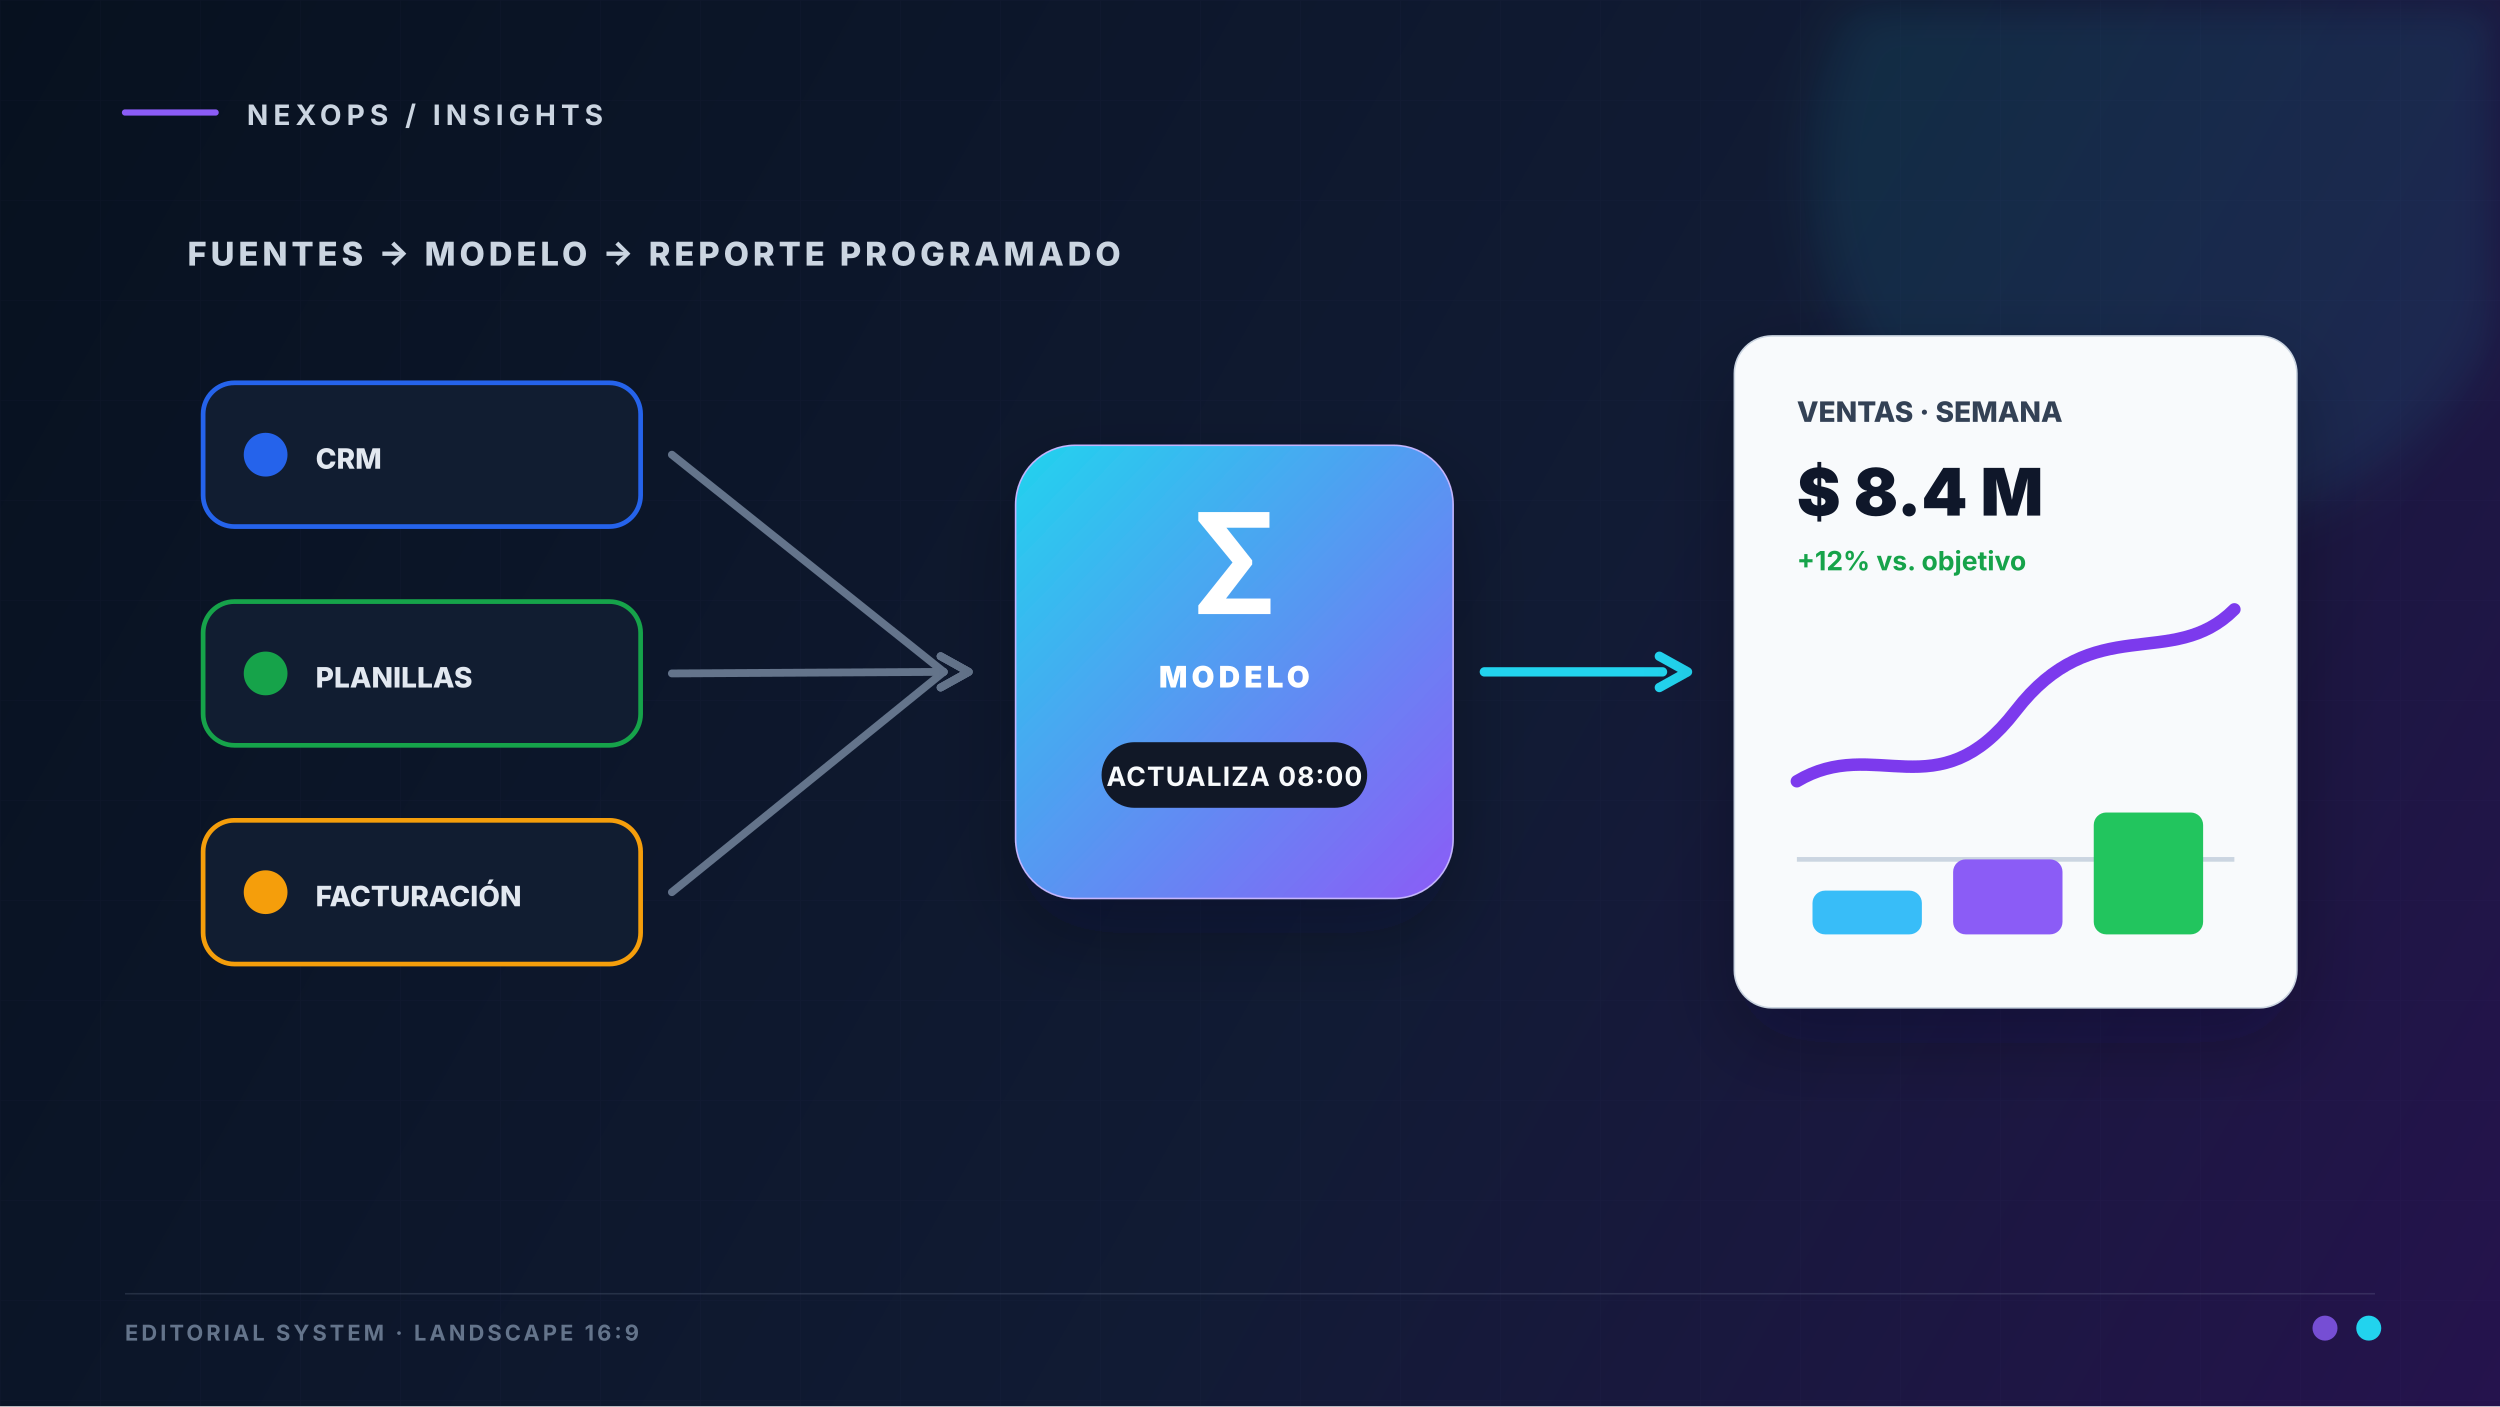
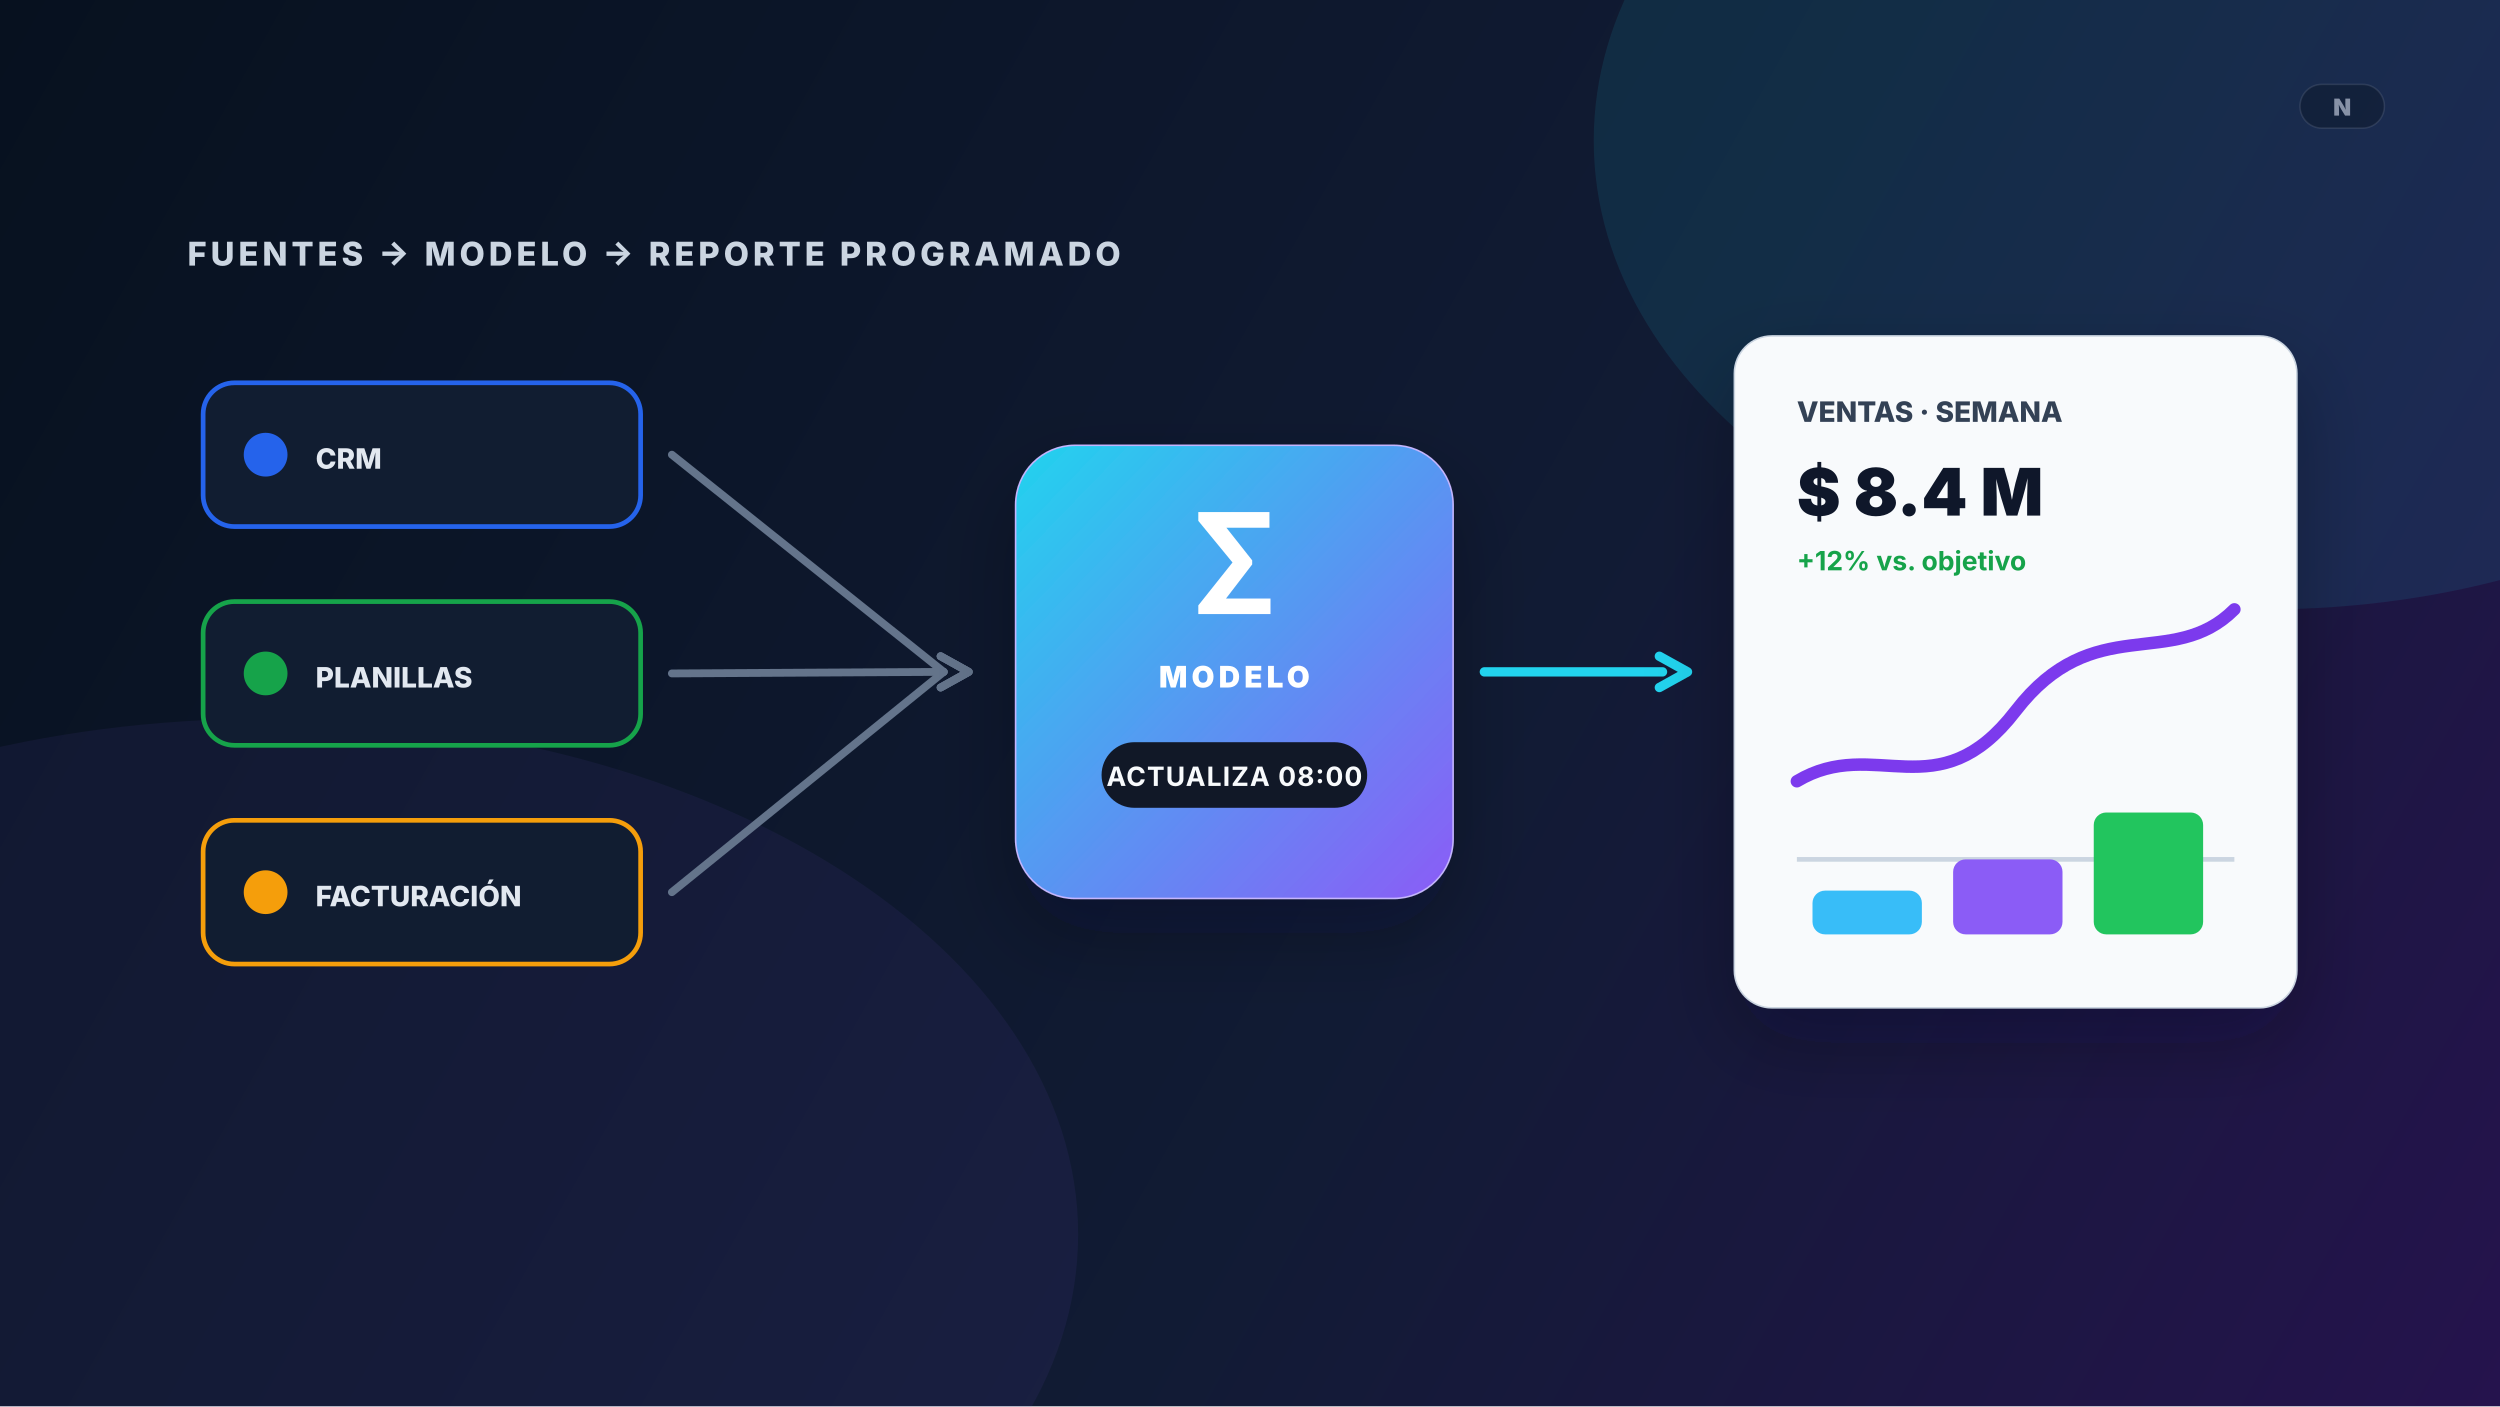
<svg xmlns="http://www.w3.org/2000/svg" width="1600" height="900" viewBox="0 0 1600 900" role="img" aria-labelledby="title desc">
  <defs>
    <linearGradient id="background" x1="0" y1="0" x2="1600" y2="900" gradientUnits="userSpaceOnUse">
      <stop stop-color="#07111f" />
      <stop offset=".58" stop-color="#111b34" />
      <stop offset="1" stop-color="#25134d" />
    </linearGradient>
    <linearGradient id="photoWash" x1="0" y1="0" x2="1600" y2="0" gradientUnits="userSpaceOnUse">
-       <stop stop-color="#020617" stop-opacity=".15" />
-       <stop offset=".55" stop-color="#020617" stop-opacity=".4" />
-       <stop offset="1" stop-color="#020617" stop-opacity=".96" />
+       <stop stop-color="#020617" stop-opacity=".04" />
+       <stop offset=".53" stop-color="#020617" stop-opacity=".28" />
+       <stop offset="1" stop-color="#020617" stop-opacity=".91" />
    </linearGradient>
    <linearGradient id="accent" x1="0" y1="0" x2="1" y2="1">
      <stop stop-color="#22d3ee" />
      <stop offset="1" stop-color="#8b5cf6" />
    </linearGradient>
-     <pattern id="grid" width="64" height="64" patternUnits="userSpaceOnUse">
-       <path d="M64 0H0V64" fill="none" stroke="#64748b" stroke-opacity=".12" />
-     </pattern>
    <filter id="shadow" x="-30%" y="-30%" width="160%" height="160%">
      <feDropShadow dx="0" dy="22" stdDeviation="26" flood-color="#020617" flood-opacity=".28" />
    </filter>
    <filter id="glow" x="-100%" y="-100%" width="300%" height="300%">
      <feGaussianBlur stdDeviation="16" />
    </filter>
  </defs>
  <rect width="1600" height="900" fill="url(#background)" />
-   <rect width="1600" height="900" fill="url(#grid)" opacity=".35" />
-   <circle cx="1390" cy="110" r="230" fill="#22d3ee" opacity=".09" filter="url(#glow)" />
-   <path d="M80 72H138" stroke="#8b5cf6" stroke-width="4" stroke-linecap="round" />
-   <text x="158" y="80" font-family="Inter,Arial,sans-serif" font-size="18" font-weight="750" fill="#cbd5e1" letter-spacing=".18em">NEXOPS  /  INSIGHTS</text>
+   <ellipse cx="170" cy="790" rx="520" ry="330" fill="#8b5cf6" opacity=".07" />
+   <ellipse cx="1450" cy="90" rx="430" ry="300" fill="#22d3ee" opacity=".1" />
  <g>
    <text x="120" y="170" font-family="Inter,Arial,sans-serif" font-size="21" font-weight="800" fill="#cbd5e1" letter-spacing=".12em">FUENTES → MODELO → REPORTE PROGRAMADO</text>
    <rect x="130" y="245" width="280" height="92" rx="20" fill="#111d31" stroke="#2563eb" stroke-width="3" />
    <circle cx="170" cy="291" r="14" fill="#2563eb" />
    <text x="202" y="300" font-family="Inter,Arial,sans-serif" font-size="18" font-weight="800" fill="#e2e8f0">CRM</text>
    <rect x="130" y="385" width="280" height="92" rx="20" fill="#111d31" stroke="#16a34a" stroke-width="3" />
    <circle cx="170" cy="431" r="14" fill="#16a34a" />
    <text x="202" y="440" font-family="Inter,Arial,sans-serif" font-size="18" font-weight="800" fill="#e2e8f0">PLANILLAS</text>
    <rect x="130" y="525" width="280" height="92" rx="20" fill="#111d31" stroke="#f59e0b" stroke-width="3" />
    <circle cx="170" cy="571" r="14" fill="#f59e0b" />
    <text x="202" y="580" font-family="Inter,Arial,sans-serif" font-size="18" font-weight="800" fill="#e2e8f0">FACTURACIÓN</text>
    <path d="M 430 291 L 604 430" fill="none" stroke="#64748b" stroke-width="5" stroke-linecap="round" />
    <path d="M 602 420 L 620 430 L 602 440" fill="none" stroke="#64748b" stroke-width="5" stroke-linecap="round" stroke-linejoin="round" />
    <path d="M 430 431 L 604 430" fill="none" stroke="#64748b" stroke-width="5" stroke-linecap="round" />
    <path d="M 602 420 L 620 430 L 602 440" fill="none" stroke="#64748b" stroke-width="5" stroke-linecap="round" stroke-linejoin="round" />
    <path d="M 430 571 L 604 430" fill="none" stroke="#64748b" stroke-width="5" stroke-linecap="round" />
    <path d="M 602 420 L 620 430 L 602 440" fill="none" stroke="#64748b" stroke-width="5" stroke-linecap="round" stroke-linejoin="round" />
    <rect x="650" y="285" width="280" height="290" rx="38" fill="url(#accent)" stroke="#c4b5fd" filter="url(#shadow)" />
    <text x="790" y="383" font-family="Inter,Arial,sans-serif" font-size="76" font-weight="800" fill="#ffffff" text-anchor="middle">∑</text>
    <text x="790" y="440" font-family="Inter,Arial,sans-serif" font-size="19" font-weight="850" fill="#ffffff" text-anchor="middle" letter-spacing=".14em">MODELO</text>
    <rect x="705" y="475" width="170" height="42" rx="21" fill="#111827" stroke="none" />
    <text x="790" y="503" font-family="Inter,Arial,sans-serif" font-size="17" font-weight="700" fill="#f8fafc" text-anchor="middle" letter-spacing=".04em">ACTUALIZA 08:00</text>
    <path d="M 950 430 L 1064 430" fill="none" stroke="#22d3ee" stroke-width="6" stroke-linecap="round" />
    <path d="M 1062 420 L 1080 430 L 1062 440" fill="none" stroke="#22d3ee" stroke-width="6" stroke-linecap="round" stroke-linejoin="round" />
    <rect x="1110" y="215" width="360" height="430" rx="24" fill="#f8fafc" stroke="#cbd5e1" filter="url(#shadow)" />
    <text x="1150" y="270" font-family="Inter,Arial,sans-serif" font-size="18" font-weight="800" fill="#334155">VENTAS · SEMANA</text>
    <text x="1150" y="330" font-family="Inter,Arial,sans-serif" font-size="42" font-weight="850" fill="#0f172a">$ 8.4 M</text>
    <text x="1150" y="365" font-family="Inter,Arial,sans-serif" font-size="17" font-weight="700" fill="#16a34a">+12% vs. objetivo</text>
    <path d="M1150 500C1200 470 1240 520 1290 455S1390 430 1430 390" fill="none" stroke="#7c3aed" stroke-width="8" stroke-linecap="round" />
    <path d="M1150 550H1430" stroke="#cbd5e1" stroke-width="3" />
    <rect x="1160" y="570" width="70" height="28" rx="8" fill="#38bdf8" />
    <rect x="1250" y="550" width="70" height="48" rx="8" fill="#8b5cf6" />
    <rect x="1340" y="520" width="70" height="78" rx="8" fill="#22c55e" />
  </g>
-   <path d="M80 828H1520" stroke="#94a3b8" stroke-opacity=".18" />
-   <text x="80" y="858" font-family="Inter,Arial,sans-serif" font-size="14" font-weight="650" fill="#64748b" letter-spacing=".14em">EDITORIAL SYSTEM · LANDSCAPE 16:9</text>
-   <circle cx="1516" cy="850" r="8" fill="#22d3ee" />
-   <circle cx="1488" cy="850" r="8" fill="#8b5cf6" opacity=".8" />
+   <g opacity=".55">
+     <rect x="1472" y="54" width="54" height="28" rx="14" fill="#07111f" fill-opacity=".72" stroke="#ffffff" stroke-opacity=".18" />
+     <text x="1499" y="74" font-family="Inter,Arial,sans-serif" font-size="15" font-weight="850" fill="#e2e8f0" text-anchor="middle">N</text>
+   </g>
</svg>
